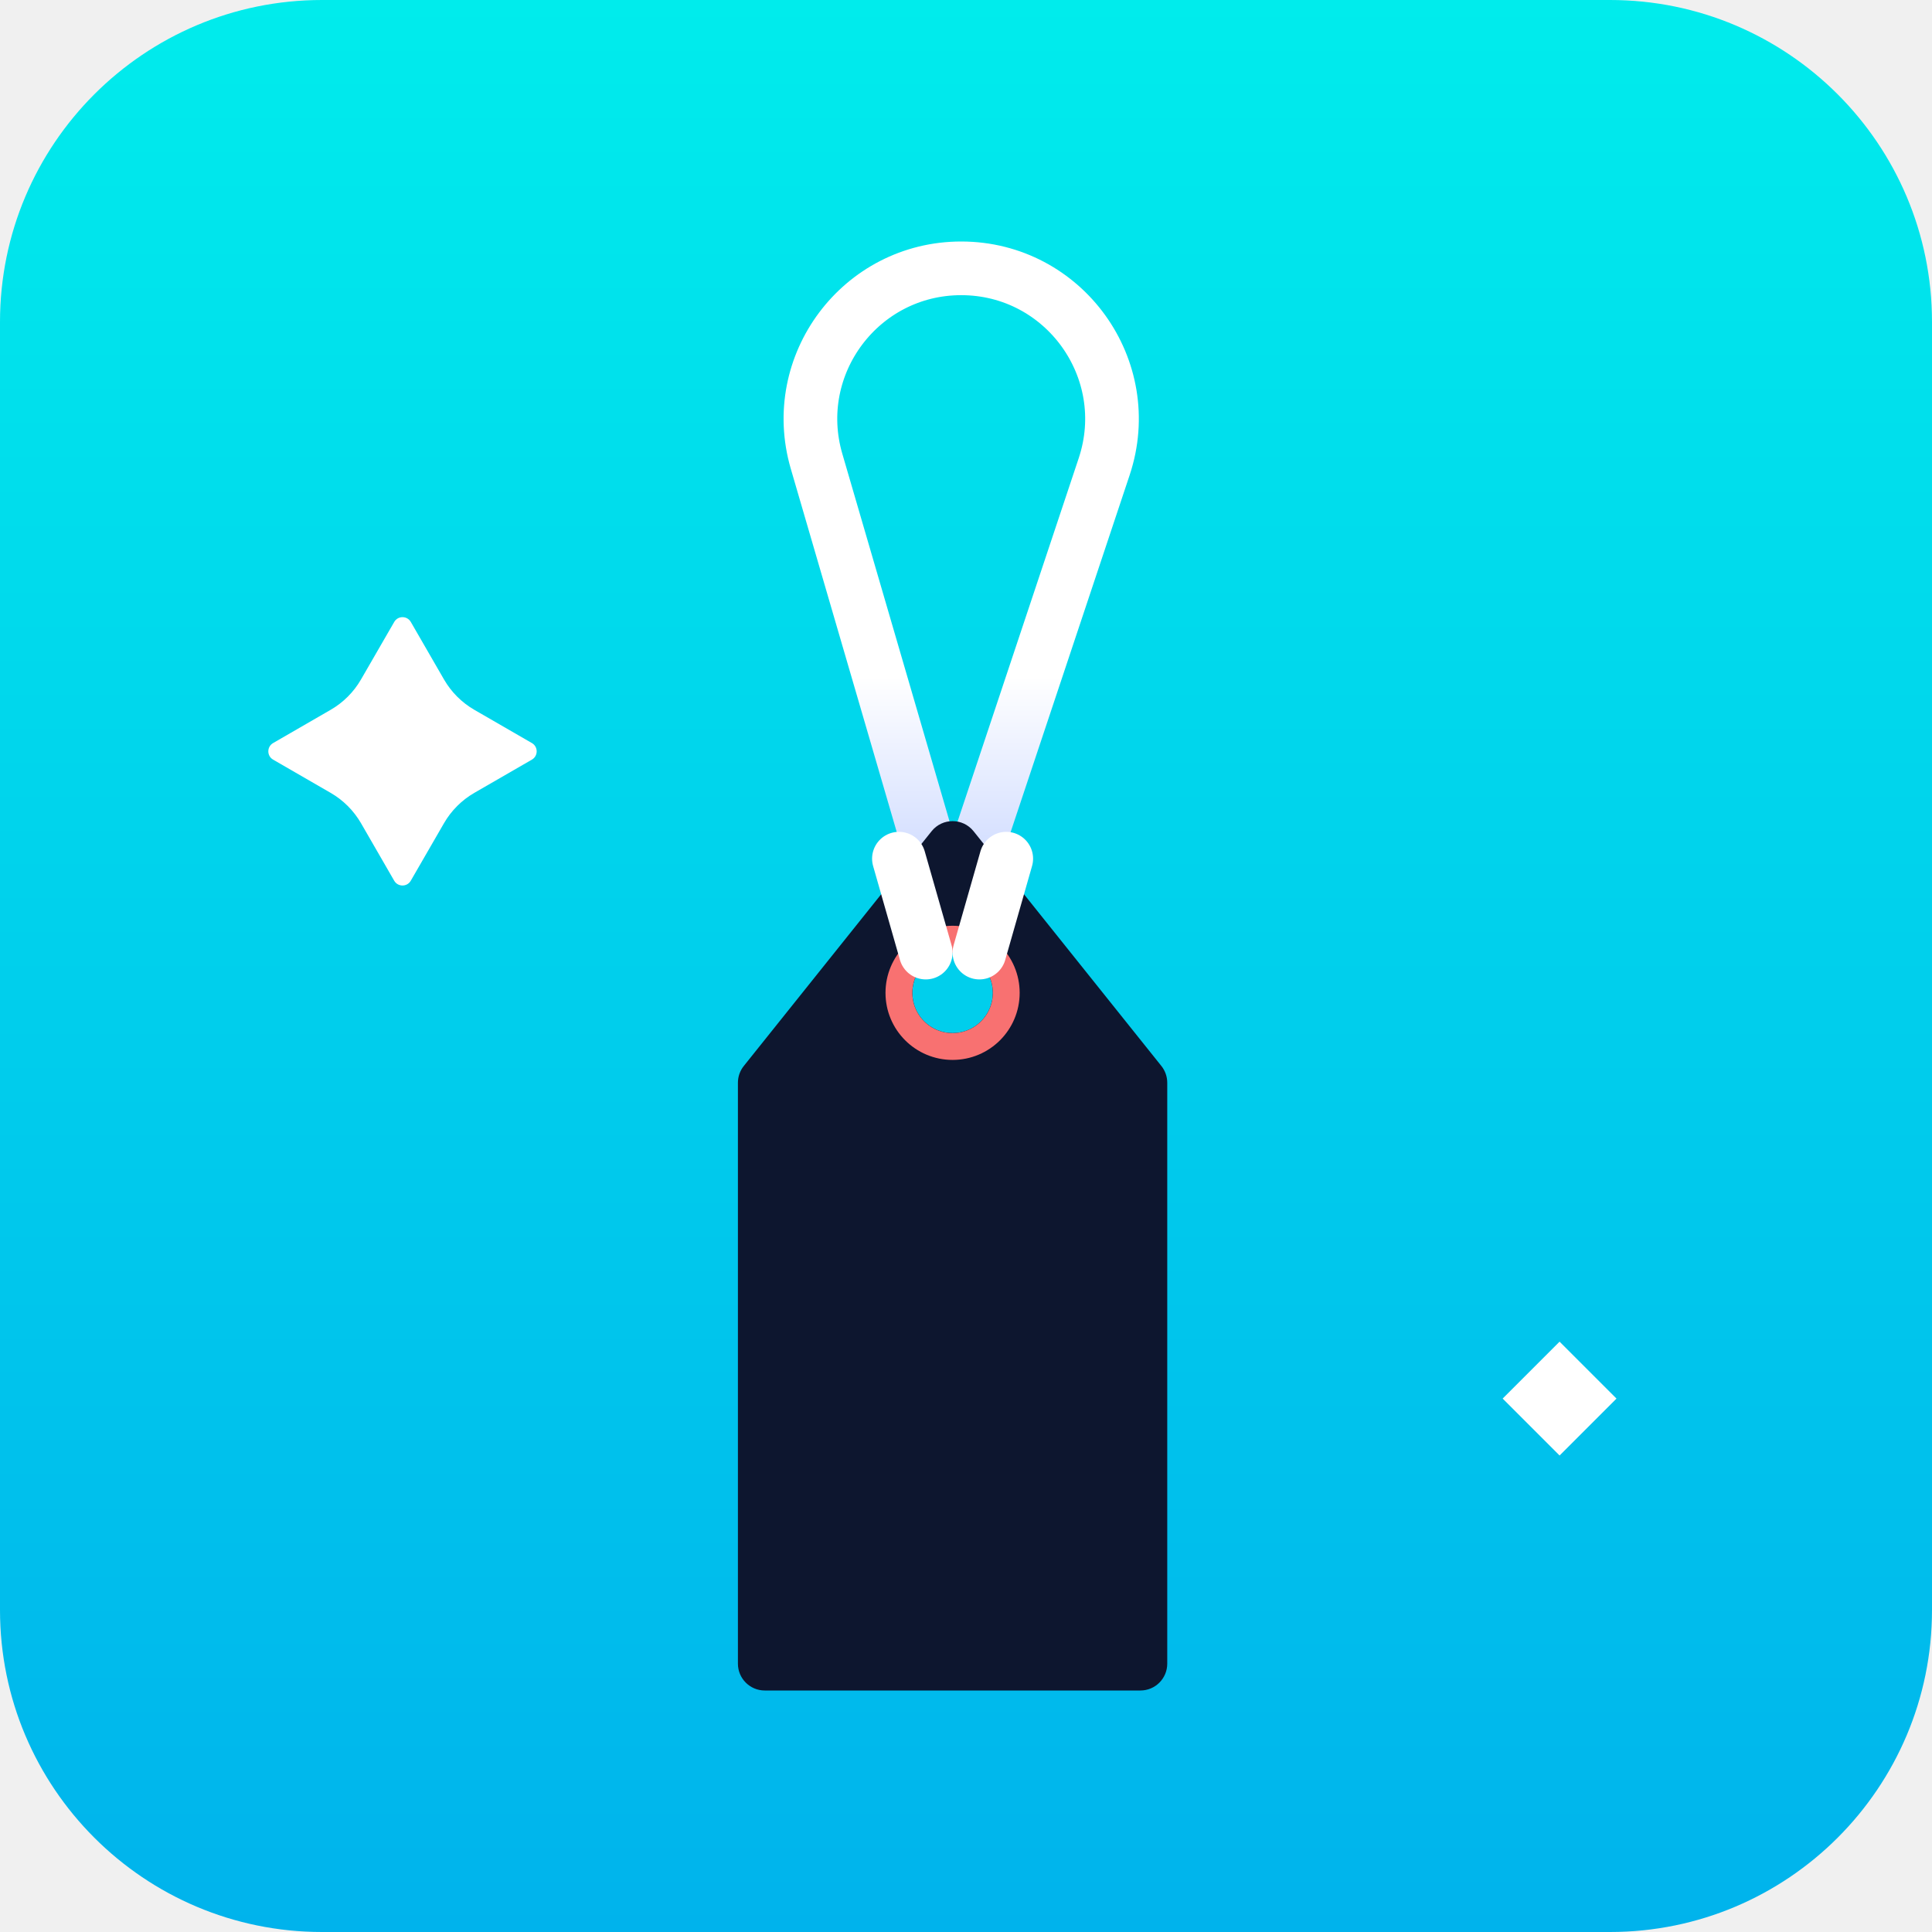
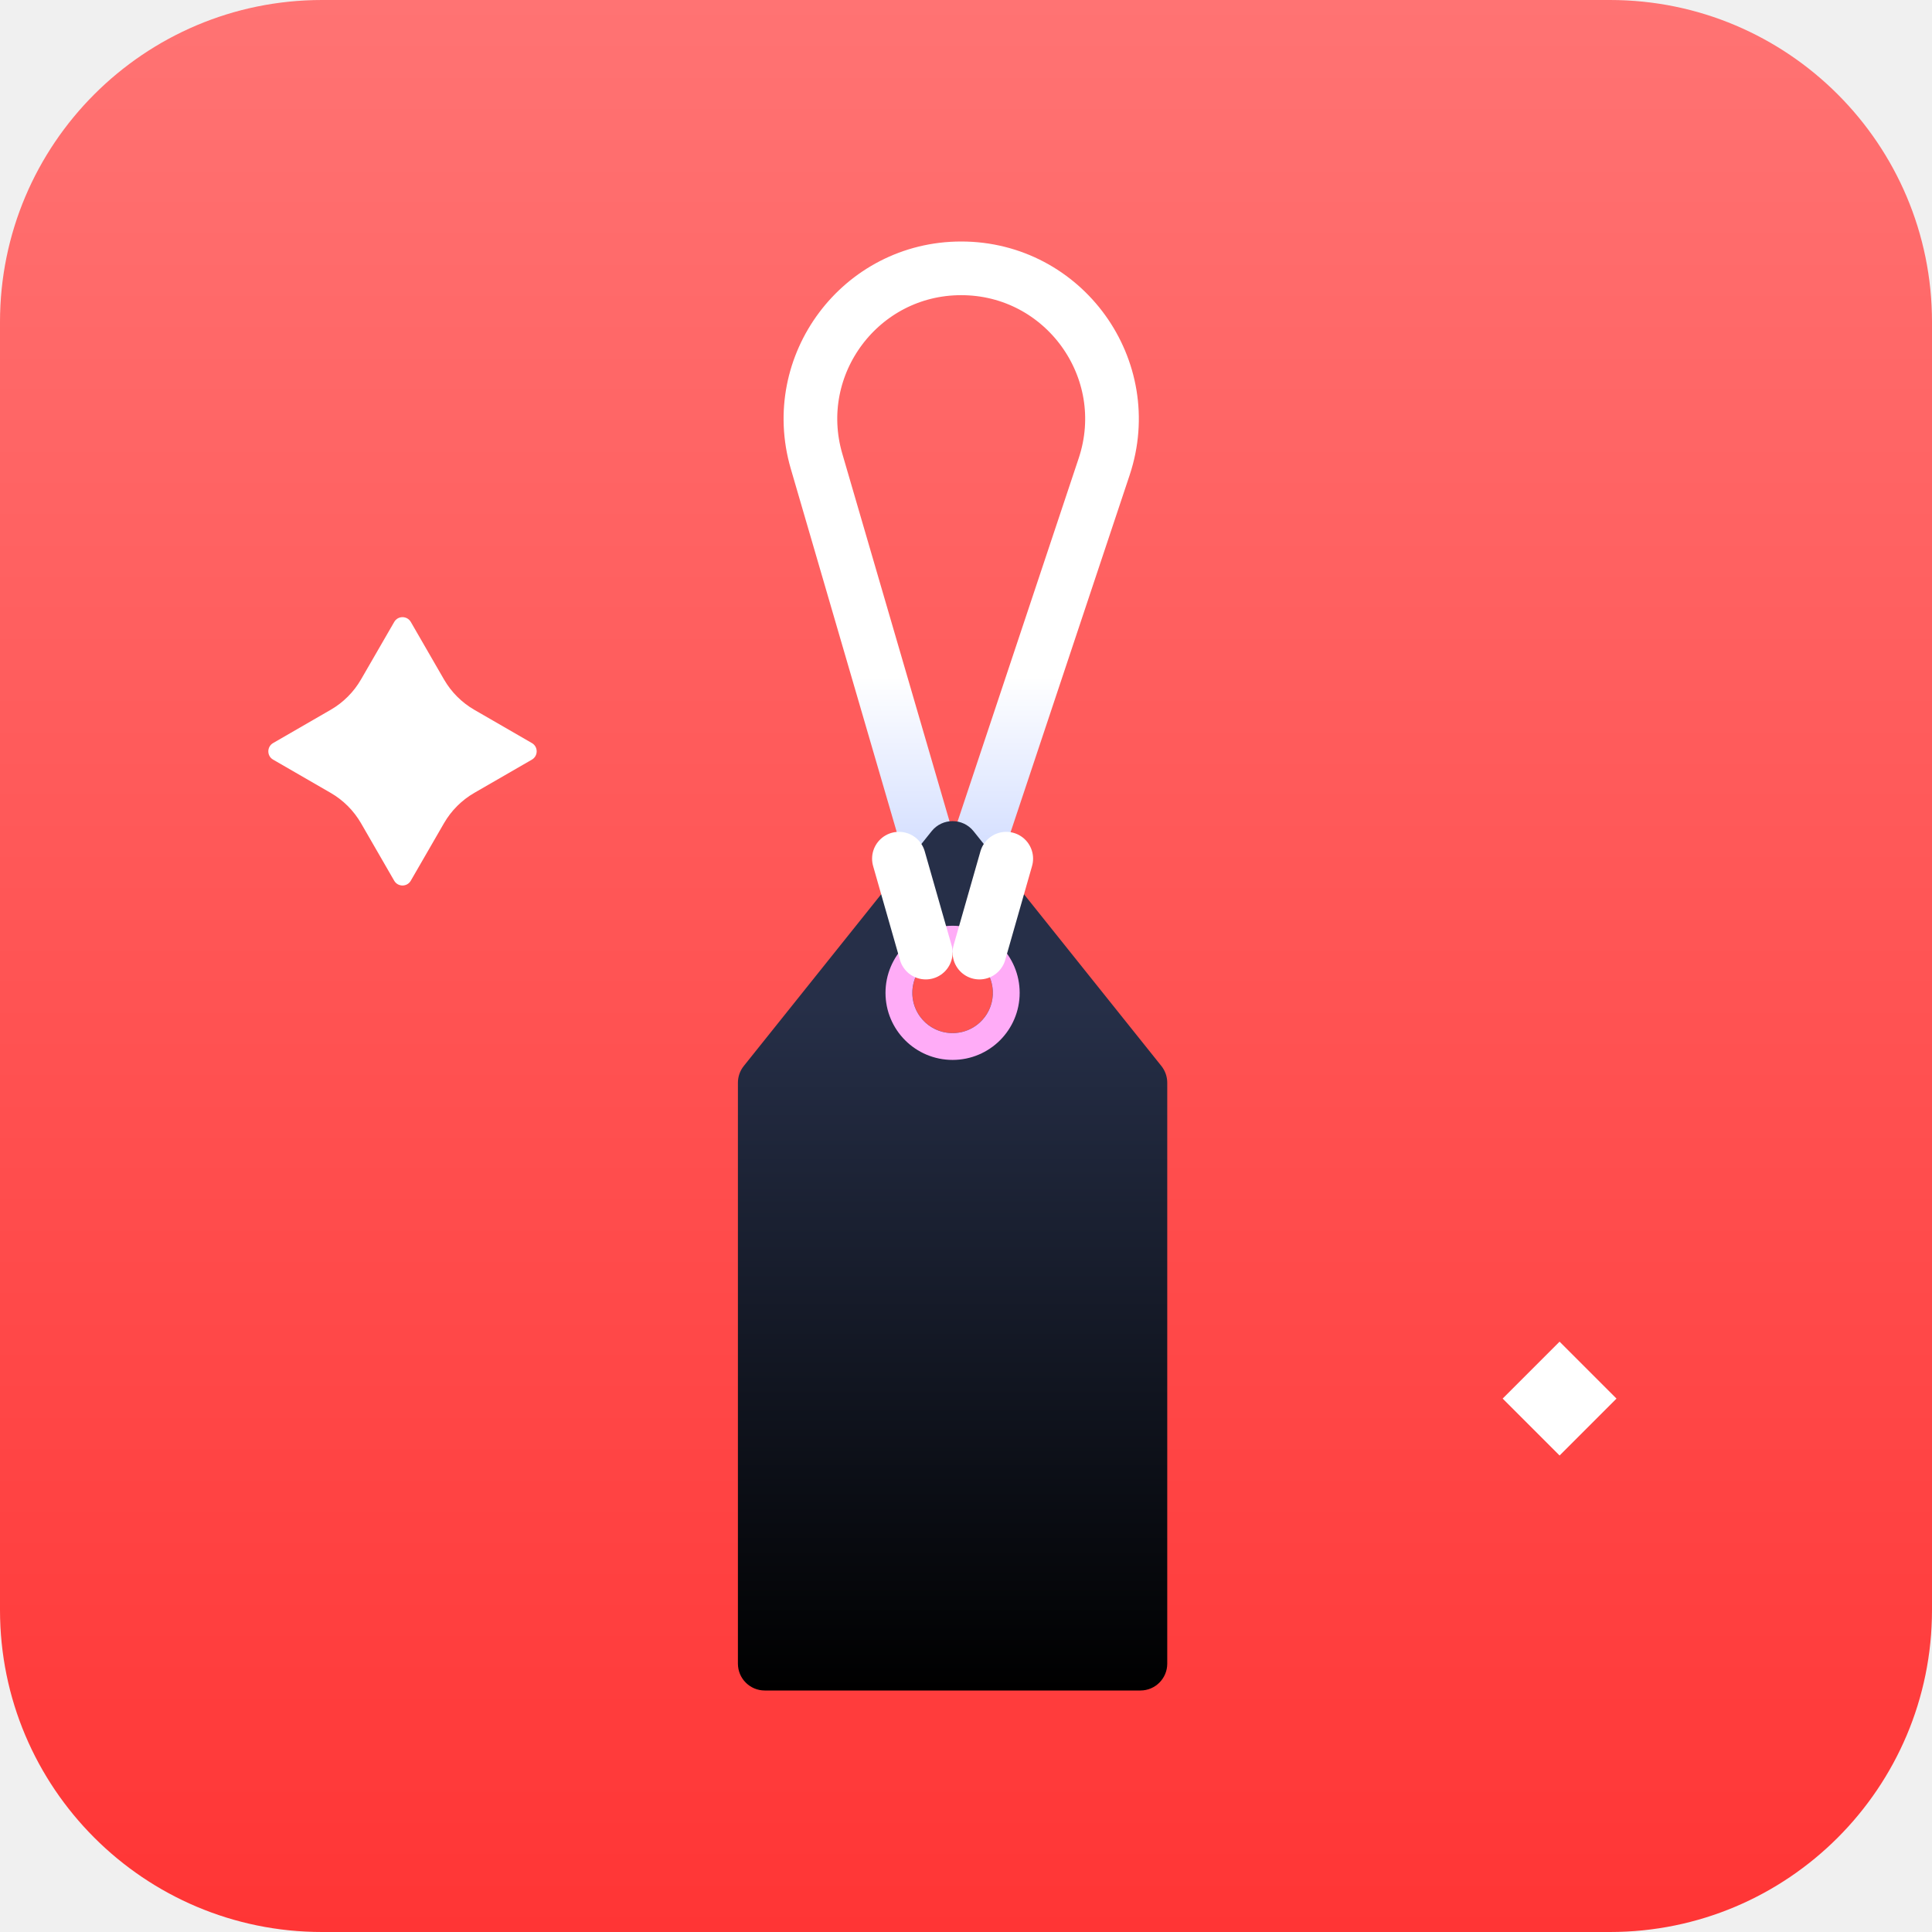
<svg xmlns="http://www.w3.org/2000/svg" width="72" height="72" viewBox="0 0 72 72" fill="none">
-   <rect width="72" height="72" rx="12" fill="url(#paint0_linear_40_129)" />
-   <path d="M30.43 17.188C29.382 13.594 32.077 10 35.821 10C39.654 10 42.361 13.755 41.149 17.392L36.279 32H34.75L30.43 17.188Z" stroke="url(#paint1_linear_40_129)" stroke-width="2" />
-   <path fill-rule="evenodd" clip-rule="evenodd" d="M27.719 39.726C27.577 39.903 27.5 40.124 27.5 40.351V62C27.5 62.552 27.948 63 28.5 63H42.5C43.052 63 43.5 62.552 43.5 62V40.351C43.5 40.124 43.423 39.903 43.281 39.726L36.281 30.976C35.88 30.476 35.12 30.476 34.719 30.976L27.719 39.726ZM35.5 38.5C36.328 38.5 37 37.828 37 37C37 36.172 36.328 35.5 35.5 35.5C34.672 35.5 34 36.172 34 37C34 37.828 34.672 38.5 35.5 38.5Z" fill="#0D162F" />
-   <path d="M35.5 39C36.605 39 37.5 38.105 37.5 37C37.5 35.895 36.605 35 35.5 35C34.395 35 33.5 35.895 33.5 37C33.5 38.105 34.395 39 35.5 39Z" stroke="#F87171" />
+   <rect width="72" height="72" rx="12" fill="url(#paint0_linear_629_32)" />
+   <path d="M41.149 17.392L36.279 32H34.75L30.43 17.188C29.382 13.594 32.077 10 35.821 10C39.654 10 42.361 13.755 41.149 17.392Z" stroke="url(#paint1_linear_629_32)" stroke-width="2" />
+   <path fill-rule="evenodd" clip-rule="evenodd" d="M27.719 39.726C27.577 39.903 27.5 40.124 27.5 40.351V62C27.5 62.552 27.948 63 28.5 63H42.5C43.052 63 43.5 62.552 43.5 62V40.351C43.5 40.124 43.423 39.903 43.281 39.726L36.281 30.976C35.88 30.476 35.12 30.476 34.719 30.976L27.719 39.726ZM35.5 38.5C36.328 38.5 37 37.828 37 37C37 36.172 36.328 35.5 35.5 35.5C34.672 35.5 34 36.172 34 37C34 37.828 34.672 38.5 35.5 38.5Z" fill="url(#paint2_linear_629_32)" />
+   <path d="M35.5 39C36.605 39 37.5 38.105 37.5 37C37.5 35.895 36.605 35 35.5 35C34.395 35 33.5 35.895 33.5 37C33.5 38.105 34.395 39 35.5 39Z" stroke="#FFACF7" />
  <path d="M33.5 32L34.5 35.5" stroke="white" stroke-width="2" stroke-linecap="round" />
  <path d="M37.5 32L36.5 35.5" stroke="white" stroke-width="2" stroke-linecap="round" />
  <path d="M19.821 28.31C20.06 28.172 20.06 27.828 19.821 27.691L17.679 26.454C17.209 26.183 16.818 25.792 16.547 25.322L15.31 23.179C15.172 22.94 14.828 22.94 14.691 23.179L13.454 25.321C13.183 25.791 12.792 26.182 12.322 26.453L10.179 27.691C9.94 27.829 9.94 28.173 10.179 28.31L12.321 29.547C12.791 29.818 13.182 30.209 13.454 30.679L14.69 32.821C14.828 33.06 15.172 33.06 15.309 32.821L16.546 30.679C16.817 30.209 17.208 29.818 17.678 29.547L19.821 28.31Z" fill="white" />
  <rect x="58.121" y="50" width="3" height="3" transform="rotate(45 58.1213 50)" fill="white" />
  <defs>
-     <linearGradient id="paint0_linear_40_129" x1="36" y1="0" x2="36" y2="72" gradientUnits="userSpaceOnUse">
-       <stop stop-color="#00ECEC" />
-       <stop offset="1" stop-color="#00B3EC" />
+     <linearGradient id="paint0_linear_629_32" x1="36" y1="0" x2="36" y2="72" gradientUnits="userSpaceOnUse">
+       <stop stop-color="#FF7373" />
+       <stop offset="1" stop-color="#FF3535" />
    </linearGradient>
-     <linearGradient id="paint1_linear_40_129" x1="36" y1="9" x2="36" y2="33" gradientUnits="userSpaceOnUse">
+     <linearGradient id="paint1_linear_629_32" x1="36" y1="9" x2="36" y2="33" gradientUnits="userSpaceOnUse">
      <stop offset="0.675" stop-color="white" />
      <stop offset="1" stop-color="#CBD8FF" />
    </linearGradient>
+     <linearGradient id="paint2_linear_629_32" x1="35.5" y1="37.5" x2="35.5" y2="63" gradientUnits="userSpaceOnUse">
+       <stop stop-color="#262F48" />
+       <stop offset="1" />
+     </linearGradient>
  </defs>
</svg>
